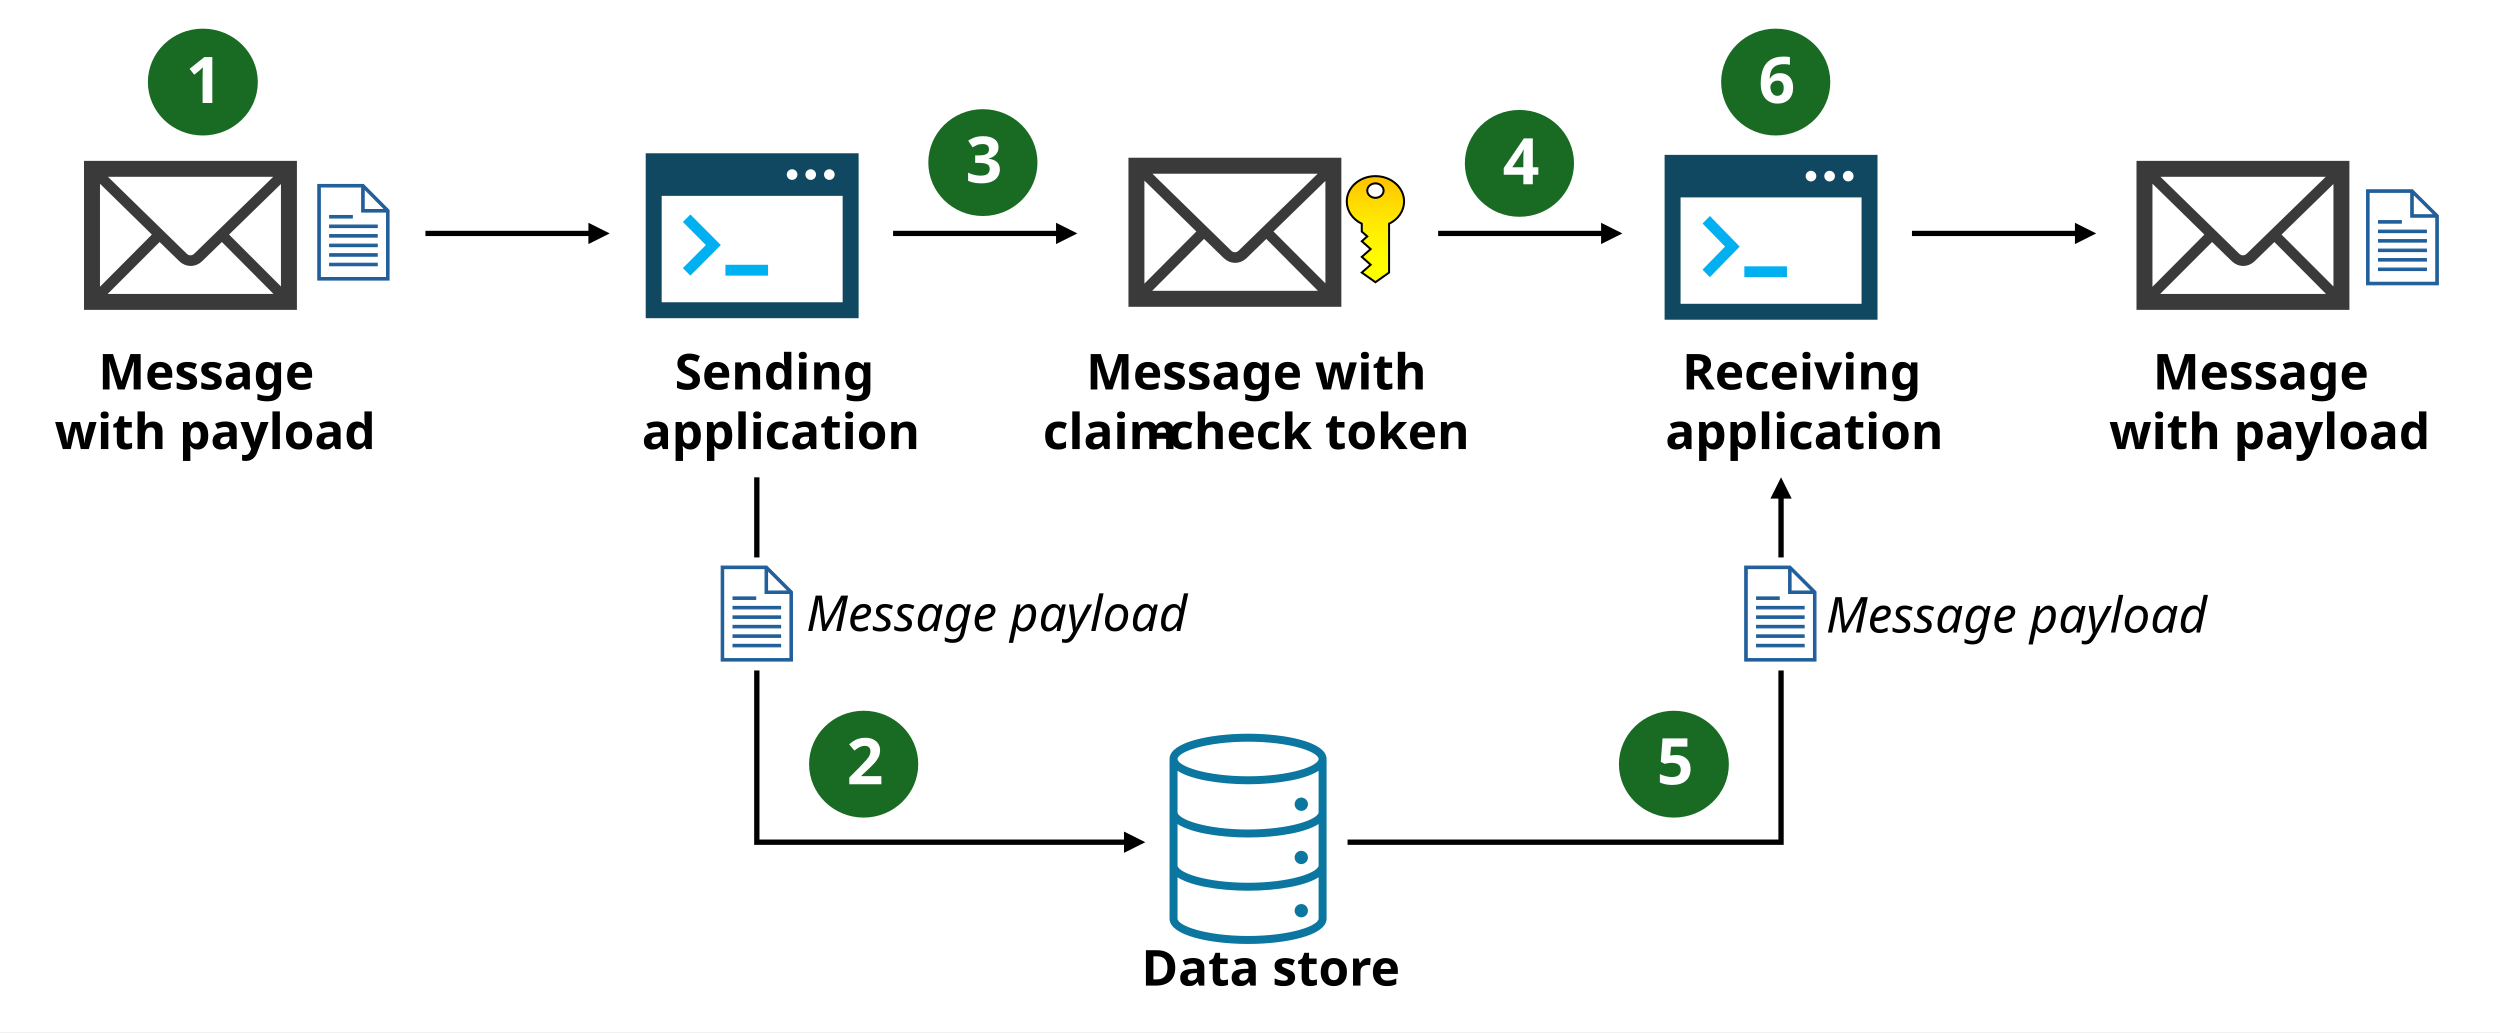
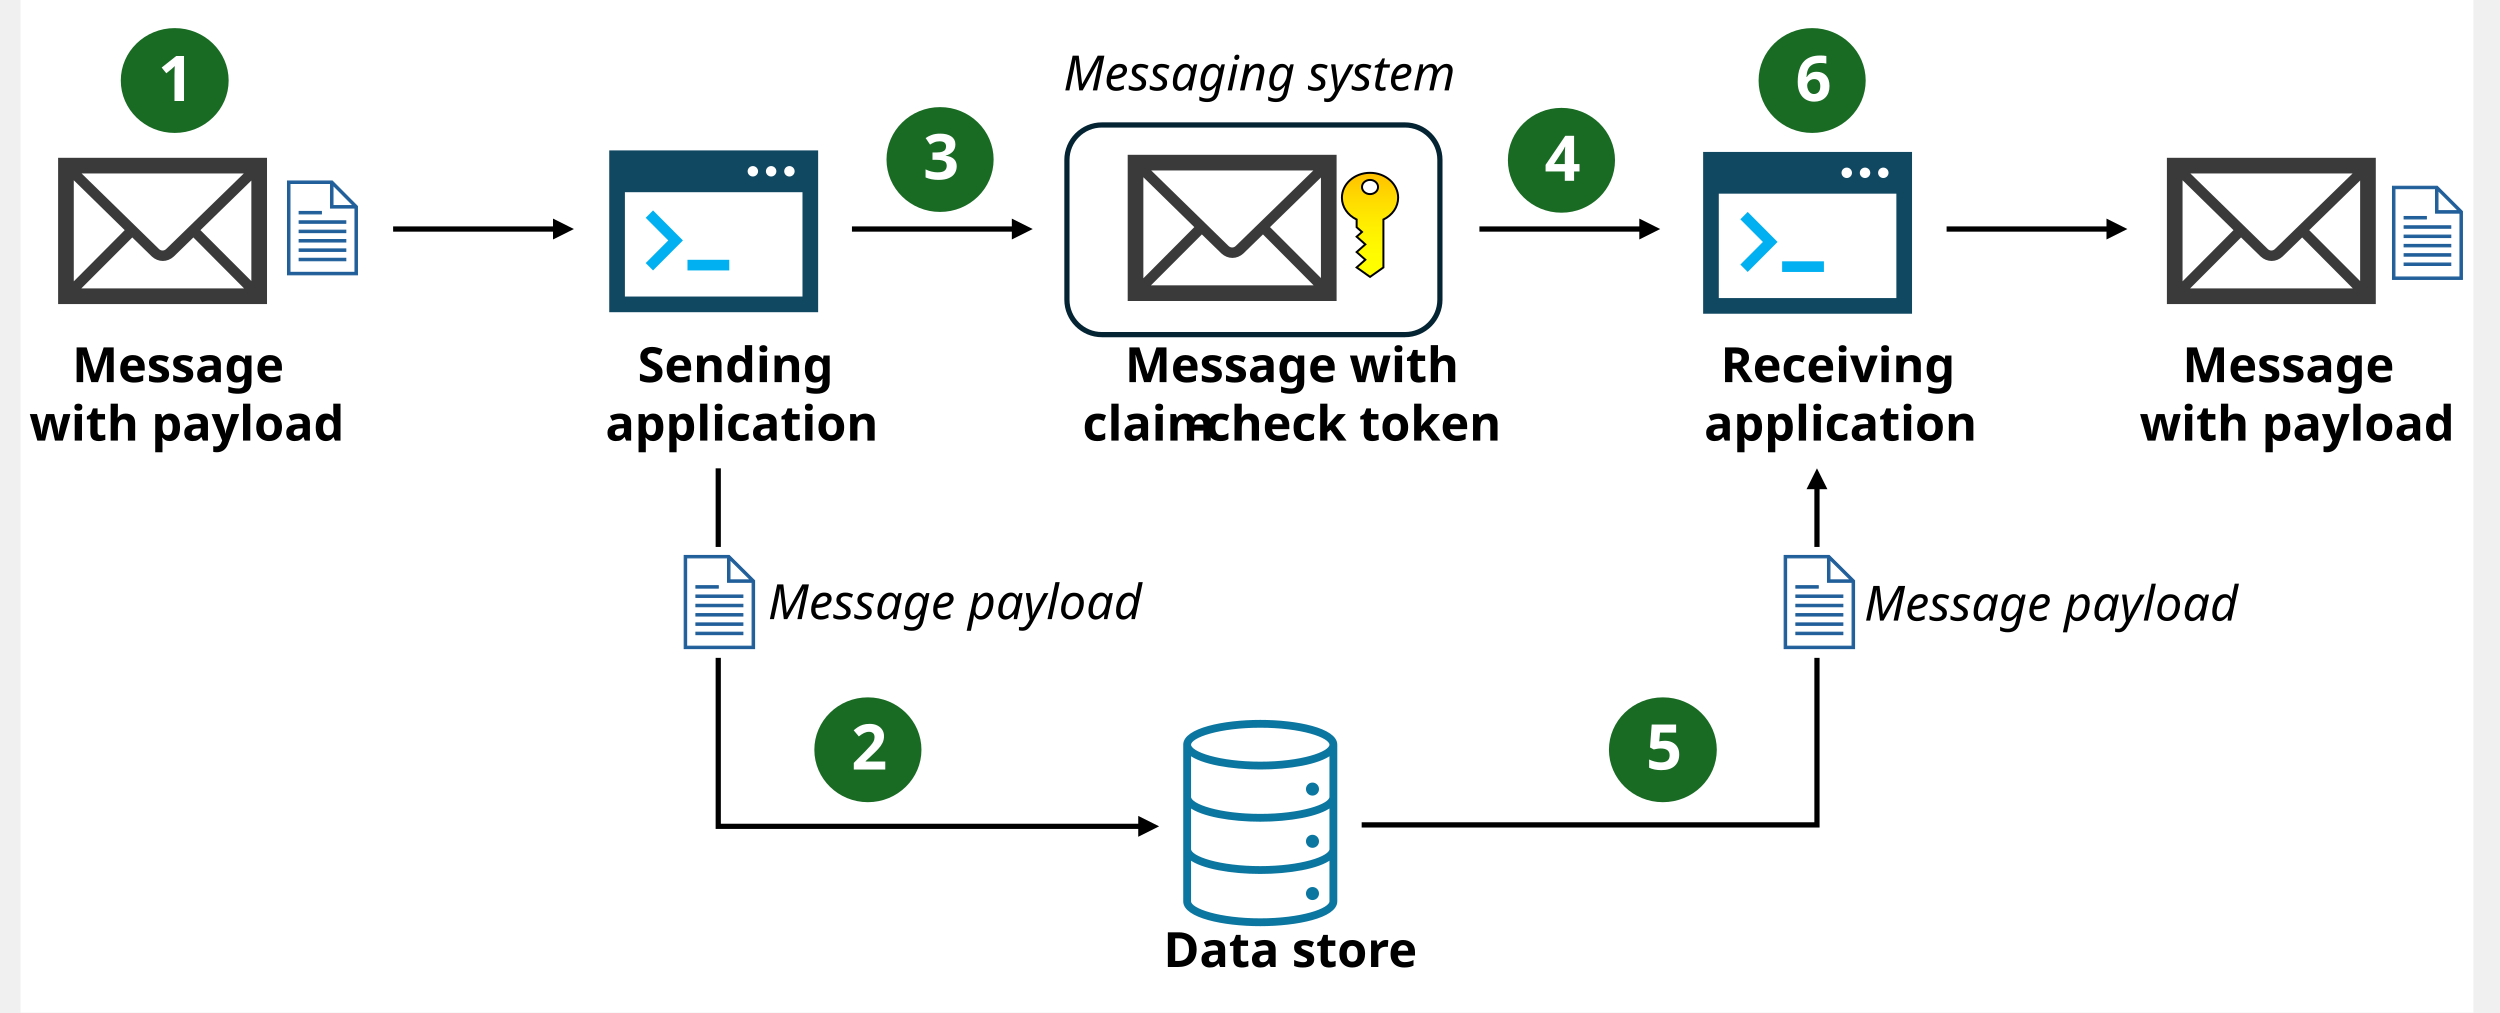
- <svg xmlns="http://www.w3.org/2000/svg" width="3229" height="1333" xml:space="preserve" overflow="hidden">
+ <svg xmlns="http://www.w3.org/2000/svg" width="3291" height="1333" xml:space="preserve" overflow="hidden">
  <defs>
    <clipPath id="clip0">
-       <rect x="588" y="725" width="3229" height="1333" />
+       <rect x="561" y="725" width="3291" height="1333" />
    </clipPath>
    <linearGradient x1="2364.5" y1="1089.5" x2="2364.5" y2="952.5" gradientUnits="userSpaceOnUse" spreadMethod="reflect" id="fill1">
      <stop offset="0" stop-color="#FFFF00" />
      <stop offset="0.016" stop-color="#FFFE00" />
      <stop offset="0.032" stop-color="#FFFE00" />
      <stop offset="0.048" stop-color="#FFFE00" />
      <stop offset="0.065" stop-color="#FFFE00" />
      <stop offset="0.081" stop-color="#FFFE00" />
      <stop offset="0.097" stop-color="#FFFE00" />
      <stop offset="0.113" stop-color="#FFFD00" />
      <stop offset="0.129" stop-color="#FFFD00" />
      <stop offset="0.145" stop-color="#FFFD00" />
      <stop offset="0.161" stop-color="#FFFC00" />
      <stop offset="0.177" stop-color="#FFFC00" />
      <stop offset="0.194" stop-color="#FFFC00" />
      <stop offset="0.21" stop-color="#FFFB00" />
      <stop offset="0.226" stop-color="#FFFB00" />
      <stop offset="0.242" stop-color="#FFFA00" />
      <stop offset="0.258" stop-color="#FFFA00" />
      <stop offset="0.274" stop-color="#FFF900" />
      <stop offset="0.29" stop-color="#FFF800" />
      <stop offset="0.306" stop-color="#FFF800" />
      <stop offset="0.323" stop-color="#FFF700" />
      <stop offset="0.339" stop-color="#FFF600" />
      <stop offset="0.355" stop-color="#FFF500" />
      <stop offset="0.371" stop-color="#FFF500" />
      <stop offset="0.387" stop-color="#FFF400" />
      <stop offset="0.403" stop-color="#FFF300" />
      <stop offset="0.419" stop-color="#FFF200" />
      <stop offset="0.435" stop-color="#FFF100" />
      <stop offset="0.452" stop-color="#FFF000" />
      <stop offset="0.468" stop-color="#FFEF00" />
      <stop offset="0.484" stop-color="#FFEE00" />
      <stop offset="0.5" stop-color="#FFED00" />
      <stop offset="0.516" stop-color="#FFEC00" />
      <stop offset="0.532" stop-color="#FFEB00" />
      <stop offset="0.548" stop-color="#FFEA00" />
      <stop offset="0.565" stop-color="#FFE900" />
      <stop offset="0.581" stop-color="#FFE800" />
      <stop offset="0.597" stop-color="#FFE700" />
      <stop offset="0.613" stop-color="#FFE500" />
      <stop offset="0.629" stop-color="#FFE400" />
      <stop offset="0.645" stop-color="#FFE300" />
      <stop offset="0.661" stop-color="#FFE100" />
      <stop offset="0.677" stop-color="#FFE000" />
      <stop offset="0.694" stop-color="#FFDF00" />
      <stop offset="0.71" stop-color="#FFDD00" />
      <stop offset="0.726" stop-color="#FFDC00" />
      <stop offset="0.742" stop-color="#FFDB00" />
      <stop offset="0.758" stop-color="#FFD900" />
      <stop offset="0.774" stop-color="#FFD800" />
      <stop offset="0.79" stop-color="#FFD600" />
      <stop offset="0.806" stop-color="#FFD400" />
      <stop offset="0.823" stop-color="#FFD300" />
      <stop offset="0.839" stop-color="#FFD100" />
      <stop offset="0.855" stop-color="#FFD000" />
      <stop offset="0.871" stop-color="#FFCE00" />
      <stop offset="0.887" stop-color="#FFCC00" />
      <stop offset="0.903" stop-color="#FFCA00" />
      <stop offset="0.919" stop-color="#FFC900" />
      <stop offset="0.935" stop-color="#FFC700" />
      <stop offset="0.952" stop-color="#FFC500" />
      <stop offset="0.968" stop-color="#FFC300" />
      <stop offset="0.984" stop-color="#FFC100" />
      <stop offset="1" stop-color="#FFC000" />
    </linearGradient>
  </defs>
-   <g clip-path="url(#clip0)" transform="translate(-588 -725)">
+   <g clip-path="url(#clip0)" transform="translate(-561 -725)">
    <rect x="588" y="725" width="3229" height="1333" fill="#FFFFFF" />
    <g>
      <g>
        <g>
-           <path d="M696.5 932.75 696.5 1125.25 971.5 1125.25 971.5 932.75 696.5 932.75ZM838.812 1052.72C836.062 1055.47 831.937 1055.47 829.187 1052.72L727.437 953.375 940.906 953.375 838.812 1052.72ZM784.156 1027.97 717.125 1095.34 717.125 962.312 784.156 1027.97ZM794.125 1037.59 819.906 1062.69C824.031 1066.47 829.187 1068.53 834.344 1068.53 839.5 1068.53 844.656 1066.47 848.781 1062.69L874.562 1037.59 941.25 1104.62 727.094 1104.62 794.125 1037.59ZM883.844 1027.97 950.875 962.656 950.875 1095 883.844 1027.97Z" fill="#3A3A3A" />
-         </g>
-       </g>
-     </g>
-     <path d="M1479.66 1081 1470 1071.3 1499.68 1041.5 1470 1011.7 1479.66 1002 1519 1041.5Z" fill="#00B0F0" fill-rule="evenodd" />
-     <path d="M1422 923 1422 1136 1697 1136 1697 923 1422 923ZM1659.19 943.613C1662.97 943.613 1666.06 946.705 1666.06 950.484 1666.06 954.263 1662.97 957.355 1659.19 957.355 1655.41 957.355 1652.31 954.263 1652.31 950.484 1652.31 946.705 1655.41 943.613 1659.19 943.613ZM1635.13 943.613C1638.91 943.613 1642 946.705 1642 950.484 1642 954.263 1638.91 957.355 1635.13 957.355 1631.34 957.355 1628.25 954.263 1628.25 950.484 1628.25 946.705 1631.34 943.613 1635.13 943.613ZM1611.06 943.613C1614.84 943.613 1617.94 946.705 1617.94 950.484 1617.94 954.263 1614.84 957.355 1611.06 957.355 1607.28 957.355 1604.19 954.263 1604.19 950.484 1604.19 946.705 1607.28 943.613 1611.06 943.613ZM1676.38 1115.39 1442.63 1115.39 1442.63 977.968 1676.38 977.968 1676.38 1115.39Z" fill="#104862" fill-rule="evenodd" />
-     <path d="M1525 1067 1580 1067 1580 1081 1525 1081Z" fill="#00B0F0" fill-rule="evenodd" />
-     <g>
-       <g>
-         <g>
-           <path d="M3347.5 932.75 3347.5 1125.25 3622.5 1125.25 3622.5 932.75 3347.5 932.75ZM3489.81 1052.72C3487.06 1055.47 3482.94 1055.47 3480.19 1052.72L3378.44 953.375 3591.91 953.375 3489.81 1052.72ZM3435.16 1027.97 3368.12 1095.34 3368.12 962.312 3435.16 1027.97ZM3445.12 1037.59 3470.91 1062.69C3475.03 1066.47 3480.19 1068.53 3485.34 1068.53 3490.5 1068.53 3495.66 1066.47 3499.78 1062.69L3525.56 1037.59 3592.25 1104.62 3378.09 1104.62 3445.12 1037.59ZM3534.84 1027.97 3601.88 962.656 3601.88 1095 3534.84 1027.97Z" fill="#3A3A3A" />
-         </g>
-       </g>
-     </g>
-     <path d="M1137.5 1023.06 1352.56 1023.06 1352.56 1029.94 1137.5 1029.94ZM1347.98 1012.75 1375.48 1026.5 1347.98 1040.25Z" />
-     <path d="M1741.5 1023.06 1956.56 1023.06 1956.56 1029.94 1741.5 1029.94ZM1951.98 1012.75 1979.48 1026.5 1951.98 1040.25Z" />
-     <path d="M3057.5 1023.06 3272.56 1023.06 3272.56 1029.94 3057.5 1029.94ZM3267.98 1012.75 3295.48 1026.5 3267.98 1040.25Z" />
-     <text font-family="Calibri,Calibri_MSFontService,sans-serif" font-weight="700" font-size="64" transform="matrix(1 0 0 1 715.068 1228)">Message </text>
-     <text font-family="Calibri,Calibri_MSFontService,sans-serif" font-weight="700" font-size="64" transform="matrix(1 0 0 1 658.578 1305)">with payload</text>
-     <text font-family="Calibri,Calibri_MSFontService,sans-serif" font-weight="700" font-size="64" transform="matrix(1 0 0 1 1459.45 1228)">Sending </text>
-     <text font-family="Calibri,Calibri_MSFontService,sans-serif" font-weight="700" font-size="64" transform="matrix(1 0 0 1 1416.96 1305)">application</text>
-     <path d="M2445.5 1023.06 2660.56 1023.06 2660.56 1029.94 2445.5 1029.94ZM2655.98 1012.75 2683.48 1026.5 2655.98 1040.25Z" />
-     <text font-family="Calibri,Calibri_MSFontService,sans-serif" font-weight="700" font-size="64" transform="matrix(1 0 0 1 2760.7 1228)">Receiving </text>
-     <text font-family="Calibri,Calibri_MSFontService,sans-serif" font-weight="700" font-size="64" transform="matrix(1 0 0 1 2738.93 1305)">application</text>
-     <text font-family="Calibri,Calibri_MSFontService,sans-serif" font-weight="700" font-size="64" transform="matrix(1 0 0 1 3368.69 1228)">Message </text>
-     <text font-family="Calibri,Calibri_MSFontService,sans-serif" font-weight="700" font-size="64" transform="matrix(1 0 0 1 3312.23 1305)">with payload</text>
-     <path d="M779 831C779 792.892 810.788 762 850 762 889.212 762 921 792.892 921 831 921 869.108 889.212 900 850 900 810.788 900 779 869.108 779 831Z" fill="#196B24" fill-rule="evenodd" />
-     <text fill="#FFFFFF" font-family="Aptos,Aptos_MSFontService,sans-serif" font-weight="700" font-size="83" transform="matrix(1 0 0 1 827.935 858)">1</text>
+           <path d="M637.5 932.75 637.5 1125.25 912.5 1125.25 912.5 932.75 637.5 932.75ZM779.813 1052.72C777.063 1055.47 772.938 1055.47 770.188 1052.72L668.438 953.375 881.906 953.375 779.813 1052.72ZM725.156 1027.97 658.125 1095.34 658.125 962.312 725.156 1027.97ZM735.125 1037.59 760.906 1062.69C765.031 1066.47 770.188 1068.53 775.344 1068.53 780.5 1068.53 785.656 1066.47 789.781 1062.69L815.563 1037.59 882.25 1104.62 668.094 1104.62 735.125 1037.59ZM824.844 1027.97 891.875 962.656 891.875 1095 824.844 1027.97Z" fill="#3A3A3A" />
+         </g>
+       </g>
+     </g>
+     <path d="M1420.66 1081 1411 1071.3 1440.68 1041.5 1411 1011.7 1420.66 1002 1460 1041.5Z" fill="#00B0F0" fill-rule="evenodd" />
+     <path d="M1363 923 1363 1136 1638 1136 1638 923 1363 923ZM1600.19 943.613C1603.97 943.613 1607.06 946.705 1607.06 950.484 1607.06 954.263 1603.97 957.355 1600.19 957.355 1596.41 957.355 1593.31 954.263 1593.31 950.484 1593.31 946.705 1596.41 943.613 1600.19 943.613ZM1576.12 943.613C1579.91 943.613 1583 946.705 1583 950.484 1583 954.263 1579.91 957.355 1576.12 957.355 1572.34 957.355 1569.25 954.263 1569.25 950.484 1569.25 946.705 1572.34 943.613 1576.12 943.613ZM1552.06 943.613C1555.84 943.613 1558.94 946.705 1558.94 950.484 1558.94 954.263 1555.84 957.355 1552.06 957.355 1548.28 957.355 1545.19 954.263 1545.19 950.484 1545.19 946.705 1548.28 943.613 1552.06 943.613ZM1617.38 1115.39 1383.62 1115.39 1383.62 977.968 1617.38 977.968 1617.38 1115.39Z" fill="#104862" fill-rule="evenodd" />
+     <path d="M1466 1067 1521 1067 1521 1081 1466 1081Z" fill="#00B0F0" fill-rule="evenodd" />
+     <g>
+       <g>
+         <g>
+           <path d="M3413.5 932.75 3413.5 1125.25 3688.5 1125.25 3688.5 932.75 3413.5 932.75ZM3555.81 1052.72C3553.06 1055.47 3548.94 1055.47 3546.19 1052.72L3444.44 953.375 3657.91 953.375 3555.81 1052.72ZM3501.16 1027.97 3434.12 1095.34 3434.12 962.312 3501.16 1027.97ZM3511.12 1037.59 3536.91 1062.69C3541.03 1066.47 3546.19 1068.53 3551.34 1068.53 3556.5 1068.53 3561.66 1066.47 3565.78 1062.69L3591.56 1037.59 3658.25 1104.62 3444.09 1104.62 3511.12 1037.59ZM3600.84 1027.97 3667.88 962.656 3667.88 1095 3600.84 1027.97Z" fill="#3A3A3A" />
+         </g>
+       </g>
+     </g>
+     <path d="M1078.5 1023.06 1293.56 1023.06 1293.56 1029.94 1078.5 1029.94ZM1288.98 1012.75 1316.48 1026.5 1288.98 1040.25Z" />
+     <path d="M1682.5 1023.06 1897.56 1023.06 1897.56 1029.94 1682.5 1029.94ZM1892.98 1012.75 1920.48 1026.5 1892.98 1040.25Z" />
+     <path d="M3123.5 1023.06 3338.56 1023.06 3338.56 1029.94 3123.5 1029.94ZM3333.98 1012.75 3361.48 1026.5 3333.98 1040.25Z" />
+     <text font-family="Calibri,Calibri_MSFontService,sans-serif" font-weight="700" font-size="64" transform="matrix(1 0 0 1 656.082 1228)">Message </text>
+     <text font-family="Calibri,Calibri_MSFontService,sans-serif" font-weight="700" font-size="64" transform="matrix(1 0 0 1 599.592 1305)">with payload</text>
+     <text font-family="Calibri,Calibri_MSFontService,sans-serif" font-weight="700" font-size="64" transform="matrix(1 0 0 1 1400.46 1228)">Sending </text>
+     <text font-family="Calibri,Calibri_MSFontService,sans-serif" font-weight="700" font-size="64" transform="matrix(1 0 0 1 1357.97 1305)">application</text>
+     <path d="M2508.5 1023.06 2723.56 1023.06 2723.56 1029.94 2508.5 1029.94ZM2718.98 1012.75 2746.48 1026.5 2718.98 1040.25Z" />
+     <text font-family="Calibri,Calibri_MSFontService,sans-serif" font-weight="700" font-size="64" transform="matrix(1 0 0 1 2826.06 1228)">Receiving </text>
+     <text font-family="Calibri,Calibri_MSFontService,sans-serif" font-weight="700" font-size="64" transform="matrix(1 0 0 1 2804.29 1305)">application</text>
+     <text font-family="Calibri,Calibri_MSFontService,sans-serif" font-weight="700" font-size="64" transform="matrix(1 0 0 1 3434.06 1228)">Message </text>
+     <text font-family="Calibri,Calibri_MSFontService,sans-serif" font-weight="700" font-size="64" transform="matrix(1 0 0 1 3377.59 1305)">with payload</text>
+     <path d="M720 831C720 792.892 751.788 762 791 762 830.212 762 862 792.892 862 831 862 869.108 830.212 900 791 900 751.788 900 720 869.108 720 831Z" fill="#196B24" fill-rule="evenodd" />
+     <text fill="#FFFFFF" font-family="Aptos,Aptos_MSFontService,sans-serif" font-weight="700" font-size="83" transform="matrix(1 0 0 1 768.949 858)">1</text>
    <path d="M1633 1712C1633 1673.89 1664.56 1643 1703.5 1643 1742.44 1643 1774 1673.89 1774 1712 1774 1750.11 1742.44 1781 1703.5 1781 1664.56 1781 1633 1750.11 1633 1712Z" fill="#196B24" fill-rule="evenodd" />
    <text fill="#FFFFFF" font-family="Aptos,Aptos_MSFontService,sans-serif" font-weight="700" font-size="83" transform="matrix(1 0 0 1 1681.63 1738)">2</text>
-     <path d="M0-3.438 474.733-3.438 474.733 478.837 467.858 478.837 467.858 0 471.296 3.438 0 3.438ZM485.046 474.254 471.296 501.754 457.546 474.254Z" transform="matrix(1.83697e-16 1 1 -1.83697e-16 1565.5 1341.5)" />
-     <path d="M1787 935C1787 896.892 1818.56 866 1857.5 866 1896.44 866 1928 896.892 1928 935 1928 973.108 1896.44 1004 1857.5 1004 1818.56 1004 1787 973.108 1787 935Z" fill="#196B24" fill-rule="evenodd" />
-     <text fill="#FFFFFF" font-family="Aptos,Aptos_MSFontService,sans-serif" font-weight="700" font-size="83" transform="matrix(1 0 0 1 1835.25 961)">3</text>
-     <path d="M2480 936C2480 897.892 2511.56 867 2550.5 867 2589.44 867 2621 897.892 2621 936 2621 974.108 2589.44 1005 2550.5 1005 2511.56 1005 2480 974.108 2480 936Z" fill="#196B24" fill-rule="evenodd" />
-     <text fill="#FFFFFF" font-family="Aptos,Aptos_MSFontService,sans-serif" font-weight="700" font-size="83" transform="matrix(1 0 0 1 2528.84 963)">4</text>
-     <path d="M0-3.438 563.336-3.438 563.336 448.379 556.461 448.379 556.461 0 559.898 3.438 0 3.438ZM573.648 443.796 559.898 471.296 546.148 443.796Z" transform="matrix(1 0 0 -1 2328.5 1812.8)" />
+     <path d="M0-3.438 474.733-3.438 474.733 557.445 467.858 557.445 467.858 0 471.296 3.438 0 3.438ZM485.046 552.861 471.296 580.361 457.546 552.861Z" transform="matrix(1.83697e-16 1 1 -1.83697e-16 1506.5 1341.5)" />
+     <path d="M1728 935C1728 896.892 1759.56 866 1798.5 866 1837.44 866 1869 896.892 1869 935 1869 973.108 1837.44 1004 1798.5 1004 1759.56 1004 1728 973.108 1728 935Z" fill="#196B24" fill-rule="evenodd" />
+     <text fill="#FFFFFF" font-family="Aptos,Aptos_MSFontService,sans-serif" font-weight="700" font-size="83" transform="matrix(1 0 0 1 1776.26 961)">3</text>
+     <path d="M2546 936C2546 897.892 2577.56 867 2616.5 867 2655.44 867 2687 897.892 2687 936 2687 974.108 2655.44 1005 2616.5 1005 2577.56 1005 2546 974.108 2546 936Z" fill="#196B24" fill-rule="evenodd" />
+     <text fill="#FFFFFF" font-family="Aptos,Aptos_MSFontService,sans-serif" font-weight="700" font-size="83" transform="matrix(1 0 0 1 2594.2 963)">4</text>
+     <path d="M0-3.438 602.792-3.438 602.792 446.498 595.917 446.498 595.917 0 599.354 3.438 0 3.438ZM613.104 441.915 599.354 469.415 585.604 441.915Z" transform="matrix(1 0 0 -1 2353.5 1810.91)" />
    <path d="M2679 1712C2679 1673.89 2710.79 1643 2750 1643 2789.21 1643 2821 1673.89 2821 1712 2821 1750.11 2789.21 1781 2750 1781 2710.79 1781 2679 1750.11 2679 1712Z" fill="#196B24" fill-rule="evenodd" />
    <text fill="#FFFFFF" font-family="Aptos,Aptos_MSFontService,sans-serif" font-weight="700" font-size="83" transform="matrix(1 0 0 1 2727.85 1738)">5</text>
-     <path d="M2811 831C2811 792.892 2842.56 762 2881.5 762 2920.44 762 2952 792.892 2952 831 2952 869.108 2920.44 900 2881.5 900 2842.56 900 2811 869.108 2811 831Z" fill="#196B24" fill-rule="evenodd" />
-     <text fill="#FFFFFF" font-family="Aptos,Aptos_MSFontService,sans-serif" font-weight="700" font-size="83" transform="matrix(1 0 0 1 2859.24 858)">6</text>
-     <g>
-       <g>
-         <g>
-           <path d="M2299.69 1911.56 2299.69 1705.31C2299.69 1685.22 2248.33 1674.38 2200 1674.38 2151.67 1674.38 2100.31 1685.22 2100.31 1705.31L2100.31 1911.56C2100.31 1931.66 2151.67 1942.5 2200 1942.5 2248.33 1942.5 2299.69 1931.66 2299.69 1911.56ZM2200 1681.25C2253.12 1681.25 2292.81 1693.97 2292.81 1705.31 2292.81 1716.66 2253.12 1729.38 2200 1729.38 2146.88 1729.38 2107.19 1716.66 2107.19 1705.31 2107.19 1693.97 2146.88 1681.25 2200 1681.25ZM2107.19 1717.21C2122.76 1729.65 2162.3 1736.25 2200 1736.25 2237.7 1736.25 2277.24 1729.65 2292.81 1717.21L2292.81 1774.06C2292.81 1785.41 2253.12 1798.12 2200 1798.12 2146.88 1798.12 2107.19 1785.41 2107.19 1774.06ZM2107.19 1785.96C2122.76 1798.4 2162.3 1805 2200 1805 2237.7 1805 2277.24 1798.4 2292.81 1785.96L2292.81 1842.81C2292.81 1854.16 2253.12 1866.88 2200 1866.88 2146.88 1866.88 2107.19 1854.16 2107.19 1842.81ZM2107.19 1911.56 2107.19 1854.71C2122.76 1867.15 2162.3 1873.75 2200 1873.75 2237.7 1873.75 2277.24 1867.15 2292.81 1854.71L2292.81 1911.56C2292.81 1922.91 2253.12 1935.62 2200 1935.62 2146.88 1935.62 2107.19 1922.91 2107.19 1911.56Z" stroke="#0B76A0" stroke-width="3.438" fill="#0B76A0" />
-           <path d="M2275.62 1763.75C2275.62 1767.55 2272.55 1770.62 2268.75 1770.62 2264.95 1770.62 2261.88 1767.55 2261.88 1763.75 2261.88 1759.95 2264.95 1756.88 2268.75 1756.88 2272.55 1756.88 2275.62 1759.95 2275.62 1763.75Z" stroke="#0B76A0" stroke-width="3.438" fill="#0B76A0" />
-           <path d="M2275.62 1832.5C2275.62 1836.3 2272.55 1839.38 2268.75 1839.38 2264.95 1839.38 2261.88 1836.3 2261.88 1832.5 2261.88 1828.7 2264.95 1825.62 2268.75 1825.62 2272.55 1825.62 2275.62 1828.7 2275.62 1832.5Z" stroke="#0B76A0" stroke-width="3.438" fill="#0B76A0" />
-           <path d="M2275.62 1901.25C2275.62 1905.05 2272.55 1908.12 2268.75 1908.12 2264.95 1908.12 2261.88 1905.05 2261.88 1901.25 2261.88 1897.45 2264.95 1894.38 2268.75 1894.38 2272.55 1894.38 2275.62 1897.45 2275.62 1901.25Z" stroke="#0B76A0" stroke-width="3.438" fill="#0B76A0" />
-         </g>
-       </g>
-     </g>
-     <path d="M2796.47 1083 2787 1073.3 2816.07 1043.5 2787 1013.7 2796.47 1004 2835 1043.5Z" fill="#00B0F0" fill-rule="evenodd" />
-     <path d="M2738 925 2738 1138 3013 1138 3013 925 2738 925ZM2975.19 945.613C2978.97 945.613 2982.06 948.705 2982.06 952.484 2982.06 956.263 2978.97 959.355 2975.19 959.355 2971.41 959.355 2968.31 956.263 2968.31 952.484 2968.31 948.705 2971.41 945.613 2975.19 945.613ZM2951.12 945.613C2954.91 945.613 2958 948.705 2958 952.484 2958 956.263 2954.91 959.355 2951.12 959.355 2947.34 959.355 2944.25 956.263 2944.25 952.484 2944.25 948.705 2947.34 945.613 2951.12 945.613ZM2927.06 945.613C2930.84 945.613 2933.94 948.705 2933.94 952.484 2933.94 956.263 2930.84 959.355 2927.06 959.355 2923.28 959.355 2920.19 956.263 2920.19 952.484 2920.19 948.705 2923.28 945.613 2927.06 945.613ZM2992.38 1117.39 2758.62 1117.39 2758.62 979.968 2992.38 979.968 2992.38 1117.39Z" fill="#104862" fill-rule="evenodd" />
-     <path d="M2841 1069 2896 1069 2896 1083 2841 1083Z" fill="#00B0F0" fill-rule="evenodd" />
-     <g>
-       <g>
-         <g>
-           <path d="M42.875 64.312 104.125 64.312 104.125 67.375 42.875 67.375Z" stroke="#215F9A" stroke-width="1.531" fill="#215F9A" transform="matrix(1 0 0 1.0068 971 951)" />
-           <path d="M42.875 52.062 71.969 52.062 71.969 55.125 42.875 55.125Z" stroke="#215F9A" stroke-width="1.531" fill="#215F9A" transform="matrix(1 0 0 1.0068 971 951)" />
-           <path d="M42.875 76.562 104.125 76.562 104.125 79.625 42.875 79.625Z" stroke="#215F9A" stroke-width="1.531" fill="#215F9A" transform="matrix(1 0 0 1.0068 971 951)" />
-           <path d="M42.875 88.812 104.125 88.812 104.125 91.875 42.875 91.875Z" stroke="#215F9A" stroke-width="1.531" fill="#215F9A" transform="matrix(1 0 0 1.0068 971 951)" />
-           <path d="M42.875 101.062 104.125 101.062 104.125 104.125 42.875 104.125Z" stroke="#215F9A" stroke-width="1.531" fill="#215F9A" transform="matrix(1 0 0 1.0068 971 951)" />
-           <path d="M42.875 113.312 104.125 113.312 104.125 116.375 42.875 116.375Z" stroke="#215F9A" stroke-width="1.531" fill="#215F9A" transform="matrix(1 0 0 1.0068 971 951)" />
-           <path d="M27.562 12.25 27.562 134.75 119.437 134.75 119.437 45.303 86.384 12.25ZM87.307 17.504 114.184 44.38C114.19 44.386 114.189 44.396 114.183 44.402 114.181 44.404 114.177 44.406 114.173 44.406L87.281 44.406 87.281 17.514C87.281 17.506 87.288 17.499 87.297 17.499 87.301 17.499 87.304 17.501 87.307 17.504ZM30.625 131.687 30.625 15.312 84.219 15.312 84.219 47.469 116.375 47.469 116.375 131.687Z" stroke="#215F9A" stroke-width="1.531" fill="#215F9A" transform="matrix(1 0 0 1.0068 971 951)" />
-         </g>
-       </g>
-     </g>
-     <rect x="1512" y="1445" width="105" height="146" fill="#FFFFFF" />
-     <g>
-       <g>
-         <g>
-           <path d="M42.875 64.312 104.125 64.312 104.125 67.375 42.875 67.375Z" stroke="#215F9A" stroke-width="1.531" fill="#215F9A" transform="matrix(1 0 0 1 1492 1444)" />
-           <path d="M42.875 52.062 71.969 52.062 71.969 55.125 42.875 55.125Z" stroke="#215F9A" stroke-width="1.531" fill="#215F9A" transform="matrix(1 0 0 1 1492 1444)" />
-           <path d="M42.875 76.562 104.125 76.562 104.125 79.625 42.875 79.625Z" stroke="#215F9A" stroke-width="1.531" fill="#215F9A" transform="matrix(1 0 0 1 1492 1444)" />
-           <path d="M42.875 88.812 104.125 88.812 104.125 91.875 42.875 91.875Z" stroke="#215F9A" stroke-width="1.531" fill="#215F9A" transform="matrix(1 0 0 1 1492 1444)" />
-           <path d="M42.875 101.062 104.125 101.062 104.125 104.125 42.875 104.125Z" stroke="#215F9A" stroke-width="1.531" fill="#215F9A" transform="matrix(1 0 0 1 1492 1444)" />
-           <path d="M42.875 113.312 104.125 113.312 104.125 116.375 42.875 116.375Z" stroke="#215F9A" stroke-width="1.531" fill="#215F9A" transform="matrix(1 0 0 1 1492 1444)" />
-           <path d="M27.562 12.25 27.562 134.75 119.437 134.75 119.437 45.303 86.384 12.25ZM87.307 17.504 114.184 44.38C114.19 44.386 114.189 44.396 114.183 44.402 114.181 44.404 114.177 44.406 114.173 44.406L87.281 44.406 87.281 17.514C87.281 17.506 87.288 17.499 87.297 17.499 87.301 17.499 87.304 17.501 87.307 17.504ZM30.625 131.687 30.625 15.312 84.219 15.312 84.219 47.469 116.375 47.469 116.375 131.687Z" stroke="#215F9A" stroke-width="1.531" fill="#215F9A" transform="matrix(1 0 0 1 1492 1444)" />
+     <path d="M2876 831C2876 792.892 2907.56 762 2946.5 762 2985.44 762 3017 792.892 3017 831 3017 869.108 2985.44 900 2946.5 900 2907.56 900 2876 869.108 2876 831Z" fill="#196B24" fill-rule="evenodd" />
+     <text fill="#FFFFFF" font-family="Aptos,Aptos_MSFontService,sans-serif" font-weight="700" font-size="83" transform="matrix(1 0 0 1 2924.6 858)">6</text>
+     <path d="M2861.66 1083 2852 1073.3 2881.68 1043.5 2852 1013.7 2861.66 1004 2901 1043.5Z" fill="#00B0F0" fill-rule="evenodd" />
+     <path d="M2803 925 2803 1138 3078 1138 3078 925 2803 925ZM3040.19 945.613C3043.97 945.613 3047.06 948.705 3047.06 952.484 3047.06 956.263 3043.97 959.355 3040.19 959.355 3036.41 959.355 3033.31 956.263 3033.31 952.484 3033.31 948.705 3036.41 945.613 3040.19 945.613ZM3016.12 945.613C3019.91 945.613 3023 948.705 3023 952.484 3023 956.263 3019.91 959.355 3016.12 959.355 3012.34 959.355 3009.25 956.263 3009.25 952.484 3009.25 948.705 3012.34 945.613 3016.12 945.613ZM2992.06 945.613C2995.84 945.613 2998.94 948.705 2998.94 952.484 2998.94 956.263 2995.84 959.355 2992.06 959.355 2988.28 959.355 2985.19 956.263 2985.19 952.484 2985.19 948.705 2988.28 945.613 2992.06 945.613ZM3057.38 1117.39 2823.62 1117.39 2823.62 979.968 3057.38 979.968 3057.38 1117.39Z" fill="#104862" fill-rule="evenodd" />
+     <path d="M2907 1069 2962 1069 2962 1083 2907 1083Z" fill="#00B0F0" fill-rule="evenodd" />
+     <g>
+       <g>
+         <g>
+           <path d="M42.875 64.313 104.125 64.313 104.125 67.375 42.875 67.375Z" stroke="#215F9A" stroke-width="1.531" fill="#215F9A" transform="matrix(1 0 0 1.0068 912 951)" />
+           <path d="M42.875 52.062 71.969 52.062 71.969 55.125 42.875 55.125Z" stroke="#215F9A" stroke-width="1.531" fill="#215F9A" transform="matrix(1 0 0 1.0068 912 951)" />
+           <path d="M42.875 76.563 104.125 76.563 104.125 79.625 42.875 79.625Z" stroke="#215F9A" stroke-width="1.531" fill="#215F9A" transform="matrix(1 0 0 1.0068 912 951)" />
+           <path d="M42.875 88.813 104.125 88.813 104.125 91.875 42.875 91.875Z" stroke="#215F9A" stroke-width="1.531" fill="#215F9A" transform="matrix(1 0 0 1.0068 912 951)" />
+           <path d="M42.875 101.063 104.125 101.063 104.125 104.125 42.875 104.125Z" stroke="#215F9A" stroke-width="1.531" fill="#215F9A" transform="matrix(1 0 0 1.0068 912 951)" />
+           <path d="M42.875 113.313 104.125 113.313 104.125 116.375 42.875 116.375Z" stroke="#215F9A" stroke-width="1.531" fill="#215F9A" transform="matrix(1 0 0 1.0068 912 951)" />
+           <path d="M27.562 12.25 27.562 134.75 119.438 134.75 119.438 45.304 86.384 12.25ZM87.307 17.504 114.184 44.38C114.19 44.386 114.19 44.396 114.184 44.402 114.181 44.405 114.177 44.406 114.173 44.406L87.281 44.406 87.281 17.515C87.281 17.506 87.288 17.499 87.297 17.499 87.301 17.499 87.305 17.501 87.307 17.504ZM30.625 131.688 30.625 15.312 84.219 15.312 84.219 47.469 116.375 47.469 116.375 131.688Z" stroke="#215F9A" stroke-width="1.531" fill="#215F9A" transform="matrix(1 0 0 1.0068 912 951)" />
+         </g>
+       </g>
+     </g>
+     <rect x="1455" y="1445" width="105" height="146" fill="#FFFFFF" />
+     <g>
+       <g>
+         <g>
+           <path d="M42.875 64.312 104.125 64.312 104.125 67.375 42.875 67.375Z" stroke="#215F9A" stroke-width="1.531" fill="#215F9A" transform="matrix(1.0068 0 0 1 1434 1444)" />
+           <path d="M42.875 52.062 71.969 52.062 71.969 55.125 42.875 55.125Z" stroke="#215F9A" stroke-width="1.531" fill="#215F9A" transform="matrix(1.0068 0 0 1 1434 1444)" />
+           <path d="M42.875 76.562 104.125 76.562 104.125 79.625 42.875 79.625Z" stroke="#215F9A" stroke-width="1.531" fill="#215F9A" transform="matrix(1.0068 0 0 1 1434 1444)" />
+           <path d="M42.875 88.812 104.125 88.812 104.125 91.875 42.875 91.875Z" stroke="#215F9A" stroke-width="1.531" fill="#215F9A" transform="matrix(1.0068 0 0 1 1434 1444)" />
+           <path d="M42.875 101.062 104.125 101.062 104.125 104.125 42.875 104.125Z" stroke="#215F9A" stroke-width="1.531" fill="#215F9A" transform="matrix(1.0068 0 0 1 1434 1444)" />
+           <path d="M42.875 113.312 104.125 113.312 104.125 116.375 42.875 116.375Z" stroke="#215F9A" stroke-width="1.531" fill="#215F9A" transform="matrix(1.0068 0 0 1 1434 1444)" />
+           <path d="M27.562 12.25 27.562 134.75 119.437 134.75 119.437 45.303 86.384 12.25ZM87.307 17.504 114.184 44.38C114.19 44.386 114.189 44.396 114.183 44.402 114.181 44.404 114.177 44.406 114.173 44.406L87.281 44.406 87.281 17.514C87.281 17.506 87.288 17.499 87.297 17.499 87.301 17.499 87.304 17.501 87.307 17.504ZM30.625 131.687 30.625 15.312 84.219 15.312 84.219 47.469 116.375 47.469 116.375 131.687Z" stroke="#215F9A" stroke-width="1.531" fill="#215F9A" transform="matrix(1.0068 0 0 1 1434 1444)" />
        </g>
      </g>
    </g>
    <path d="M2358.33 1046.69 2346.88 1056.81 2358.33 1066.93 2346.88 1077.05 2364.5 1089.5 2382.12 1077.05 2382.12 1013.99C2393.75 1008.39 2401.5 997.648 2401.5 985.193 2401.5 967.134 2384.94 952.5 2364.5 952.5 2344.06 952.5 2327.5 967.134 2327.5 985.193 2327.5 997.648 2335.25 1008.39 2346.88 1013.99L2346.88 1024.11 2353.93 1030.34 2346.88 1036.57 2358.33 1046.69ZM2353.93 971.182C2353.93 966.044 2358.69 961.841 2364.5 961.841 2370.31 961.841 2375.07 966.044 2375.07 971.182 2375.07 976.319 2370.31 980.523 2364.5 980.523 2358.69 980.523 2353.93 976.319 2353.93 971.182Z" stroke="#000000" stroke-width="2.614" stroke-miterlimit="8" fill="url(#fill1)" fill-rule="evenodd" />
-     <text font-family="Calibri,Calibri_MSFontService,sans-serif" font-weight="700" font-size="64" transform="matrix(1 0 0 1 1990.94 1228)">Message with </text>
-     <text font-family="Calibri,Calibri_MSFontService,sans-serif" font-weight="700" font-size="64" transform="matrix(1 0 0 1 1935.07 1305)">claim</text>
-     <text font-family="Calibri,Calibri_MSFontService,sans-serif" font-weight="700" font-size="64" transform="matrix(1 0 0 1 2077.73 1305)">-</text>
-     <text font-family="Calibri,Calibri_MSFontService,sans-serif" font-weight="700" font-size="64" transform="matrix(1 0 0 1 2097.21 1305)">check token</text>
+     <text font-family="Calibri,Calibri_MSFontService,sans-serif" font-weight="700" font-size="64" transform="matrix(1 0 0 1 2041.96 1228)">Message with </text>
+     <text font-family="Calibri,Calibri_MSFontService,sans-serif" font-weight="700" font-size="64" transform="matrix(1 0 0 1 1986.09 1305)">claim</text>
+     <text font-family="Calibri,Calibri_MSFontService,sans-serif" font-weight="700" font-size="64" transform="matrix(1 0 0 1 2128.74 1305)">-</text>
+     <text font-family="Calibri,Calibri_MSFontService,sans-serif" font-weight="700" font-size="64" transform="matrix(1 0 0 1 2148.22 1305)">check token</text>
    <g>
      <g>
        <g>
          <path d="M2045.5 928.75 2045.5 1121.25 2320.5 1121.25 2320.5 928.75 2045.5 928.75ZM2187.81 1048.72C2185.06 1051.47 2180.94 1051.47 2178.19 1048.72L2076.44 949.375 2289.91 949.375 2187.81 1048.72ZM2133.16 1023.97 2066.12 1091.34 2066.12 958.313 2133.16 1023.97ZM2143.13 1033.59 2168.91 1058.69C2173.03 1062.47 2178.19 1064.53 2183.34 1064.53 2188.5 1064.53 2193.66 1062.47 2197.78 1058.69L2223.56 1033.59 2290.25 1100.62 2076.09 1100.62 2143.13 1033.59ZM2232.84 1023.97 2299.88 958.656 2299.88 1091 2232.84 1023.97Z" fill="#3A3A3A" />
        </g>
      </g>
    </g>
-     <rect x="2834" y="1445" width="105" height="146" fill="#FFFFFF" />
-     <g>
-       <g>
-         <g>
-           <path d="M42.875 64.312 104.125 64.312 104.125 67.375 42.875 67.375Z" stroke="#215F9A" stroke-width="1.531" fill="#215F9A" transform="matrix(1 0 0 1 2814 1444)" />
-           <path d="M42.875 52.062 71.969 52.062 71.969 55.125 42.875 55.125Z" stroke="#215F9A" stroke-width="1.531" fill="#215F9A" transform="matrix(1 0 0 1 2814 1444)" />
-           <path d="M42.875 76.562 104.125 76.562 104.125 79.625 42.875 79.625Z" stroke="#215F9A" stroke-width="1.531" fill="#215F9A" transform="matrix(1 0 0 1 2814 1444)" />
-           <path d="M42.875 88.812 104.125 88.812 104.125 91.875 42.875 91.875Z" stroke="#215F9A" stroke-width="1.531" fill="#215F9A" transform="matrix(1 0 0 1 2814 1444)" />
-           <path d="M42.875 101.062 104.125 101.062 104.125 104.125 42.875 104.125Z" stroke="#215F9A" stroke-width="1.531" fill="#215F9A" transform="matrix(1 0 0 1 2814 1444)" />
-           <path d="M42.875 113.312 104.125 113.312 104.125 116.375 42.875 116.375Z" stroke="#215F9A" stroke-width="1.531" fill="#215F9A" transform="matrix(1 0 0 1 2814 1444)" />
-           <path d="M27.562 12.25 27.562 134.75 119.437 134.75 119.437 45.303 86.384 12.25ZM87.307 17.504 114.184 44.38C114.19 44.386 114.189 44.396 114.183 44.402 114.181 44.404 114.177 44.406 114.173 44.406L87.281 44.406 87.281 17.514C87.281 17.506 87.288 17.499 87.297 17.499 87.301 17.499 87.304 17.501 87.307 17.504ZM30.625 131.687 30.625 15.312 84.219 15.312 84.219 47.469 116.375 47.469 116.375 131.687Z" stroke="#215F9A" stroke-width="1.531" fill="#215F9A" transform="matrix(1 0 0 1 2814 1444)" />
-         </g>
-       </g>
-     </g>
-     <rect x="3638" y="959" width="105" height="146" fill="#FFFFFF" />
-     <g>
-       <g>
-         <g>
-           <path d="M42.875 64.313 104.125 64.313 104.125 67.375 42.875 67.375Z" stroke="#215F9A" stroke-width="1.531" fill="#215F9A" transform="matrix(1.0068 0 0 1 3617 958)" />
-           <path d="M42.875 52.062 71.969 52.062 71.969 55.125 42.875 55.125Z" stroke="#215F9A" stroke-width="1.531" fill="#215F9A" transform="matrix(1.0068 0 0 1 3617 958)" />
-           <path d="M42.875 76.563 104.125 76.563 104.125 79.625 42.875 79.625Z" stroke="#215F9A" stroke-width="1.531" fill="#215F9A" transform="matrix(1.0068 0 0 1 3617 958)" />
-           <path d="M42.875 88.813 104.125 88.813 104.125 91.875 42.875 91.875Z" stroke="#215F9A" stroke-width="1.531" fill="#215F9A" transform="matrix(1.0068 0 0 1 3617 958)" />
-           <path d="M42.875 101.063 104.125 101.063 104.125 104.125 42.875 104.125Z" stroke="#215F9A" stroke-width="1.531" fill="#215F9A" transform="matrix(1.0068 0 0 1 3617 958)" />
-           <path d="M42.875 113.313 104.125 113.313 104.125 116.375 42.875 116.375Z" stroke="#215F9A" stroke-width="1.531" fill="#215F9A" transform="matrix(1.0068 0 0 1 3617 958)" />
-           <path d="M27.562 12.25 27.562 134.75 119.438 134.75 119.438 45.304 86.384 12.25ZM87.307 17.504 114.184 44.38C114.19 44.386 114.19 44.396 114.184 44.402 114.181 44.405 114.177 44.406 114.173 44.406L87.281 44.406 87.281 17.515C87.281 17.506 87.288 17.499 87.297 17.499 87.301 17.499 87.305 17.501 87.307 17.504ZM30.625 131.688 30.625 15.312 84.219 15.312 84.219 47.469 116.375 47.469 116.375 131.688Z" stroke="#215F9A" stroke-width="1.531" fill="#215F9A" transform="matrix(1.0068 0 0 1 3617 958)" />
-         </g>
-       </g>
-     </g>
-     <text font-family="Calibri,Calibri_MSFontService,sans-serif" font-style="italic" font-weight="400" font-size="64" transform="matrix(1 0 0 1 1629.28 1540)">Message payload</text>
-     <text font-family="Calibri,Calibri_MSFontService,sans-serif" font-weight="700" font-size="64" transform="matrix(1 0 0 1 2062.3 1998)">Data store</text>
-     <text font-family="Calibri,Calibri_MSFontService,sans-serif" font-style="italic" font-weight="400" font-size="64" transform="matrix(1 0 0 1 2946.37 1542)">Message payload</text>
+     <rect x="2903" y="1445" width="105" height="146" fill="#FFFFFF" />
+     <g>
+       <g>
+         <g>
+           <path d="M42.875 64.312 104.125 64.312 104.125 67.375 42.875 67.375Z" stroke="#215F9A" stroke-width="1.531" fill="#215F9A" transform="matrix(1.00681 0 0 1 2882 1444)" />
+           <path d="M42.875 52.062 71.969 52.062 71.969 55.125 42.875 55.125Z" stroke="#215F9A" stroke-width="1.531" fill="#215F9A" transform="matrix(1.00681 0 0 1 2882 1444)" />
+           <path d="M42.875 76.562 104.125 76.562 104.125 79.625 42.875 79.625Z" stroke="#215F9A" stroke-width="1.531" fill="#215F9A" transform="matrix(1.00681 0 0 1 2882 1444)" />
+           <path d="M42.875 88.812 104.125 88.812 104.125 91.875 42.875 91.875Z" stroke="#215F9A" stroke-width="1.531" fill="#215F9A" transform="matrix(1.00681 0 0 1 2882 1444)" />
+           <path d="M42.875 101.062 104.125 101.062 104.125 104.125 42.875 104.125Z" stroke="#215F9A" stroke-width="1.531" fill="#215F9A" transform="matrix(1.00681 0 0 1 2882 1444)" />
+           <path d="M42.875 113.312 104.125 113.312 104.125 116.375 42.875 116.375Z" stroke="#215F9A" stroke-width="1.531" fill="#215F9A" transform="matrix(1.00681 0 0 1 2882 1444)" />
+           <path d="M27.562 12.25 27.562 134.75 119.437 134.75 119.437 45.303 86.384 12.25ZM87.307 17.504 114.184 44.38C114.19 44.386 114.189 44.396 114.183 44.402 114.181 44.404 114.177 44.406 114.173 44.406L87.281 44.406 87.281 17.514C87.281 17.506 87.288 17.499 87.297 17.499 87.301 17.499 87.304 17.501 87.307 17.504ZM30.625 131.687 30.625 15.312 84.219 15.312 84.219 47.469 116.375 47.469 116.375 131.687Z" stroke="#215F9A" stroke-width="1.531" fill="#215F9A" transform="matrix(1.00681 0 0 1 2882 1444)" />
+         </g>
+       </g>
+     </g>
+     <rect x="3703" y="959" width="105" height="146" fill="#FFFFFF" />
+     <g>
+       <g>
+         <g>
+           <path d="M3725.88 1022.31 3787.12 1022.31 3787.12 1025.38 3725.88 1025.38Z" stroke="#215F9A" stroke-width="1.531" fill="#215F9A" />
+           <path d="M3725.88 1010.06 3754.97 1010.06 3754.97 1013.13 3725.88 1013.13Z" stroke="#215F9A" stroke-width="1.531" fill="#215F9A" />
+           <path d="M3725.88 1034.56 3787.12 1034.56 3787.12 1037.63 3725.88 1037.63Z" stroke="#215F9A" stroke-width="1.531" fill="#215F9A" />
+           <path d="M3725.88 1046.81 3787.12 1046.81 3787.12 1049.88 3725.88 1049.88Z" stroke="#215F9A" stroke-width="1.531" fill="#215F9A" />
+           <path d="M3725.88 1059.06 3787.12 1059.06 3787.12 1062.13 3725.88 1062.13Z" stroke="#215F9A" stroke-width="1.531" fill="#215F9A" />
+           <path d="M3725.88 1071.31 3787.12 1071.31 3787.12 1074.38 3725.88 1074.38Z" stroke="#215F9A" stroke-width="1.531" fill="#215F9A" />
+           <path d="M3710.56 970.25 3710.56 1092.75 3802.44 1092.75 3802.44 1003.3 3769.38 970.25ZM3770.31 975.504 3797.18 1002.38C3797.19 1002.39 3797.19 1002.4 3797.18 1002.4 3797.18 1002.4 3797.18 1002.41 3797.17 1002.41L3770.28 1002.41 3770.28 975.515C3770.28 975.506 3770.29 975.499 3770.3 975.499 3770.3 975.5 3770.3 975.501 3770.31 975.504ZM3713.62 1089.69 3713.62 973.313 3767.22 973.313 3767.22 1005.47 3799.38 1005.47 3799.38 1089.69Z" stroke="#215F9A" stroke-width="1.531" fill="#215F9A" />
+         </g>
+       </g>
+     </g>
+     <text font-family="Calibri,Calibri_MSFontService,sans-serif" font-style="italic" font-weight="400" font-size="64" transform="matrix(1 0 0 1 1571.89 1540)">Message payload</text>
+     <g>
+       <g>
+         <g>
+           <path d="M2319.69 1911.56 2319.69 1705.31C2319.69 1685.22 2268.33 1674.38 2220 1674.38 2171.67 1674.38 2120.31 1685.22 2120.31 1705.31L2120.31 1911.56C2120.31 1931.66 2171.67 1942.5 2220 1942.5 2268.33 1942.5 2319.69 1931.66 2319.69 1911.56ZM2220 1681.25C2273.12 1681.25 2312.81 1693.97 2312.81 1705.31 2312.81 1716.66 2273.12 1729.38 2220 1729.38 2166.88 1729.38 2127.19 1716.66 2127.19 1705.31 2127.19 1693.97 2166.88 1681.25 2220 1681.25ZM2127.19 1717.21C2142.76 1729.65 2182.3 1736.25 2220 1736.25 2257.7 1736.25 2297.24 1729.65 2312.81 1717.21L2312.81 1774.06C2312.81 1785.41 2273.12 1798.12 2220 1798.12 2166.88 1798.12 2127.19 1785.41 2127.19 1774.06ZM2127.19 1785.96C2142.76 1798.4 2182.3 1805 2220 1805 2257.7 1805 2297.24 1798.4 2312.81 1785.96L2312.81 1842.81C2312.81 1854.16 2273.12 1866.88 2220 1866.88 2166.88 1866.88 2127.19 1854.16 2127.19 1842.81ZM2127.19 1911.56 2127.19 1854.71C2142.76 1867.15 2182.3 1873.75 2220 1873.75 2257.7 1873.75 2297.24 1867.15 2312.81 1854.71L2312.81 1911.56C2312.81 1922.91 2273.12 1935.62 2220 1935.62 2166.88 1935.62 2127.19 1922.91 2127.19 1911.56Z" stroke="#0B76A0" stroke-width="3.438" fill="#0B76A0" />
+           <path d="M2295.62 1763.75C2295.62 1767.55 2292.55 1770.62 2288.75 1770.62 2284.95 1770.62 2281.88 1767.55 2281.88 1763.75 2281.88 1759.95 2284.95 1756.88 2288.75 1756.88 2292.55 1756.88 2295.62 1759.95 2295.62 1763.75Z" stroke="#0B76A0" stroke-width="3.438" fill="#0B76A0" />
+           <path d="M2295.62 1832.5C2295.62 1836.3 2292.55 1839.38 2288.75 1839.38 2284.95 1839.38 2281.88 1836.3 2281.88 1832.5 2281.88 1828.7 2284.95 1825.62 2288.75 1825.62 2292.55 1825.62 2295.62 1828.7 2295.62 1832.5Z" stroke="#0B76A0" stroke-width="3.438" fill="#0B76A0" />
+           <path d="M2295.62 1901.25C2295.62 1905.05 2292.55 1908.12 2288.75 1908.12 2284.95 1908.12 2281.88 1905.05 2281.88 1901.25 2281.88 1897.45 2284.95 1894.38 2288.75 1894.38 2292.55 1894.38 2295.62 1897.45 2295.62 1901.25Z" stroke="#0B76A0" stroke-width="3.438" fill="#0B76A0" />
+         </g>
+       </g>
+     </g>
+     <text font-family="Calibri,Calibri_MSFontService,sans-serif" font-weight="700" font-size="64" transform="matrix(1 0 0 1 2092.59 1998)">Data store</text>
+     <text font-family="Calibri,Calibri_MSFontService,sans-serif" font-style="italic" font-weight="400" font-size="64" transform="matrix(1 0 0 1 3014.92 1542)">Message payload</text>
+     <path d="M1965.5 935.501C1965.5 910.096 1986.1 889.5 2011.5 889.5L2410.5 889.5C2435.9 889.5 2456.5 910.096 2456.5 935.501L2456.5 1119.5C2456.5 1144.9 2435.9 1165.5 2410.5 1165.5L2011.5 1165.5C1986.1 1165.5 1965.5 1144.9 1965.5 1119.5Z" stroke="#042433" stroke-width="6.875" stroke-miterlimit="8" fill="none" fill-rule="evenodd" />
+     <text font-family="Calibri,Calibri_MSFontService,sans-serif" font-style="italic" font-weight="400" font-size="64" transform="matrix(1 0 0 1 1960.79 844)">Messaging system</text>
  </g>
</svg>
